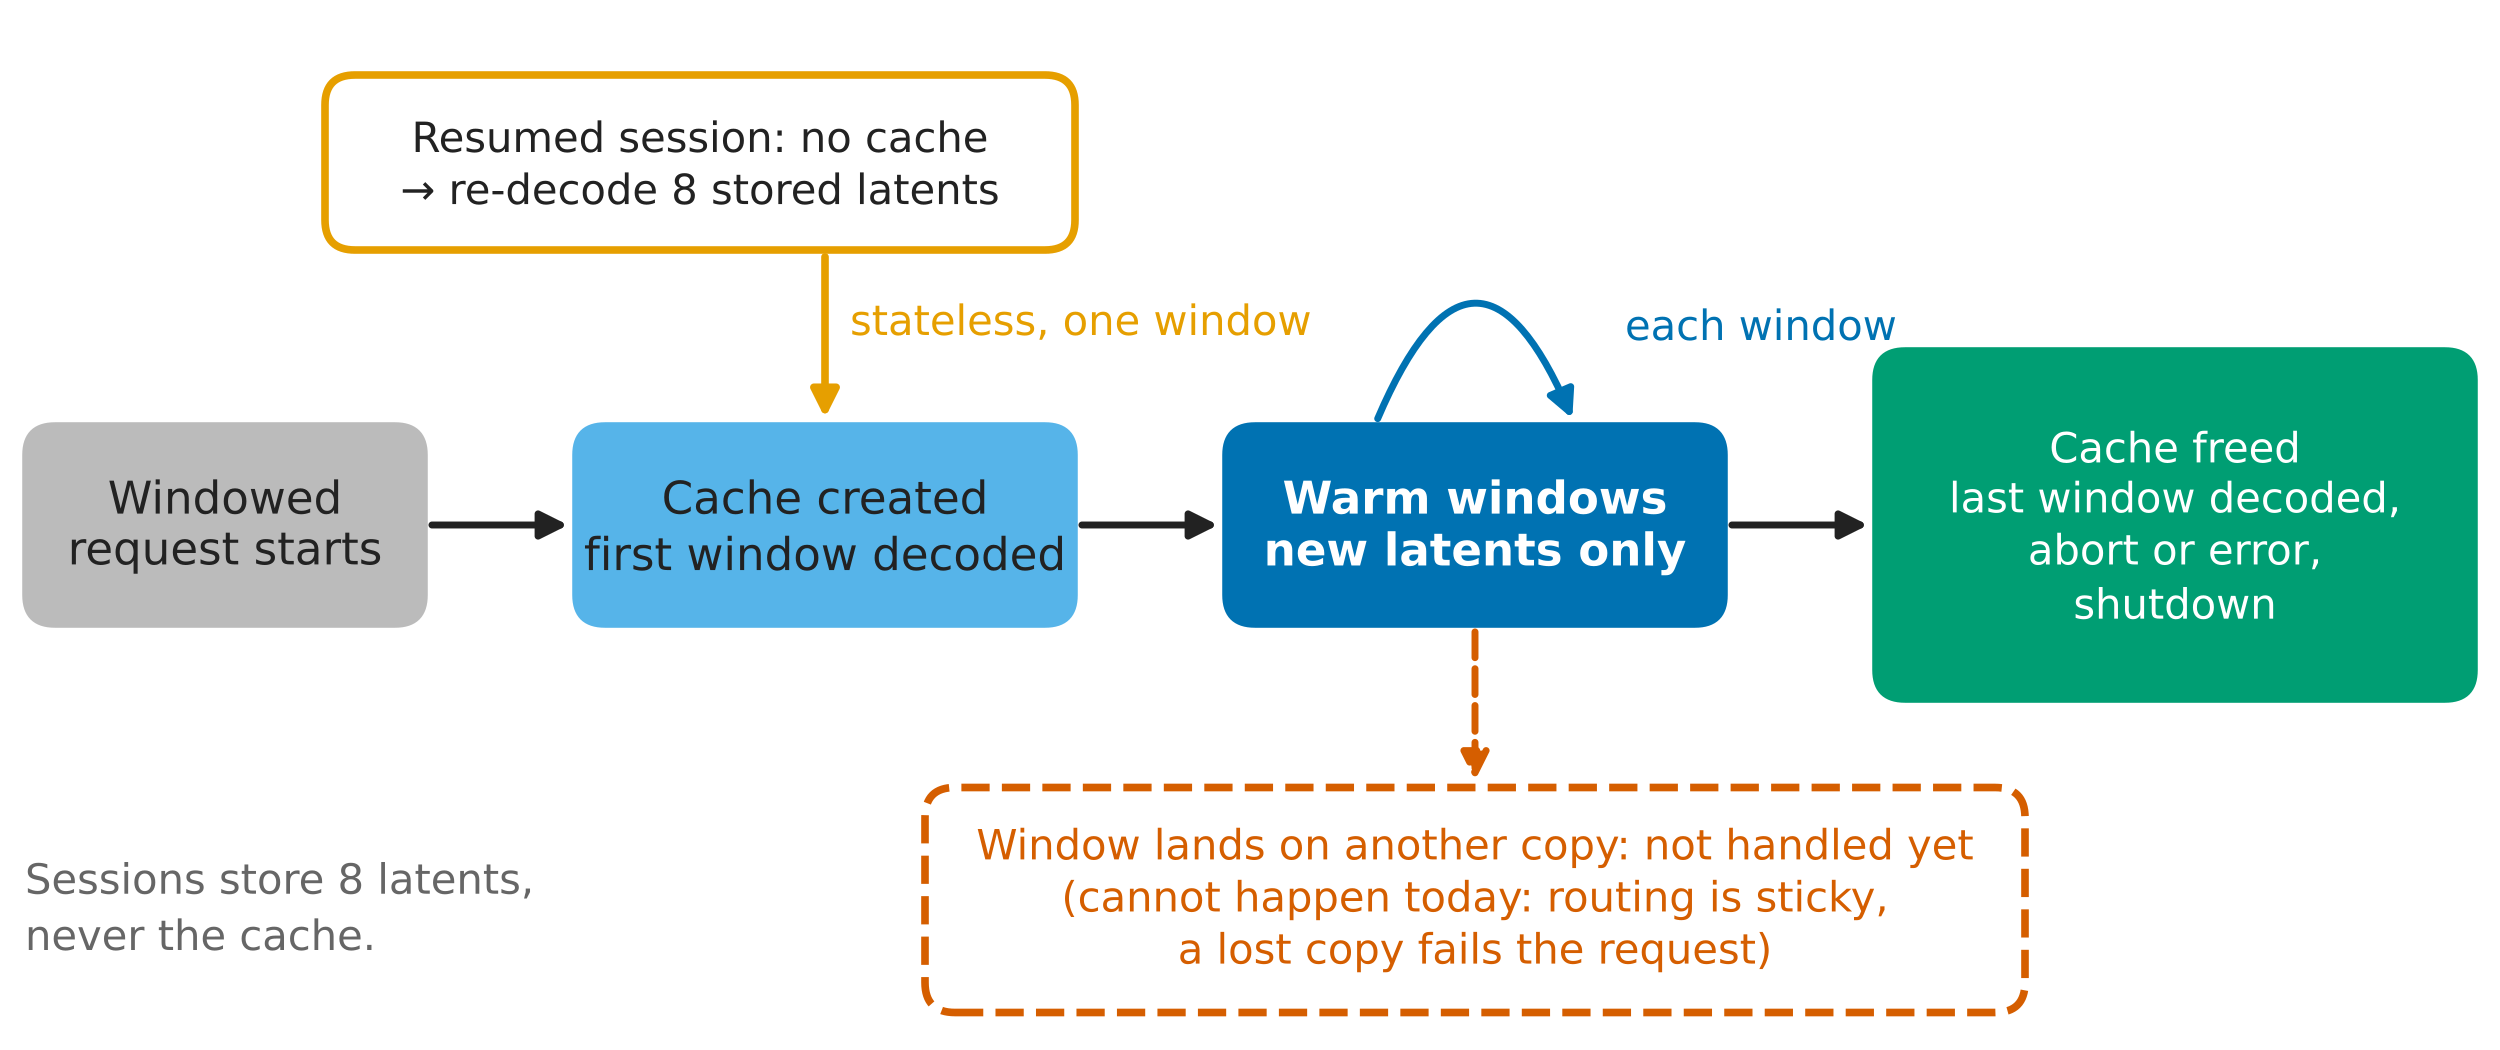
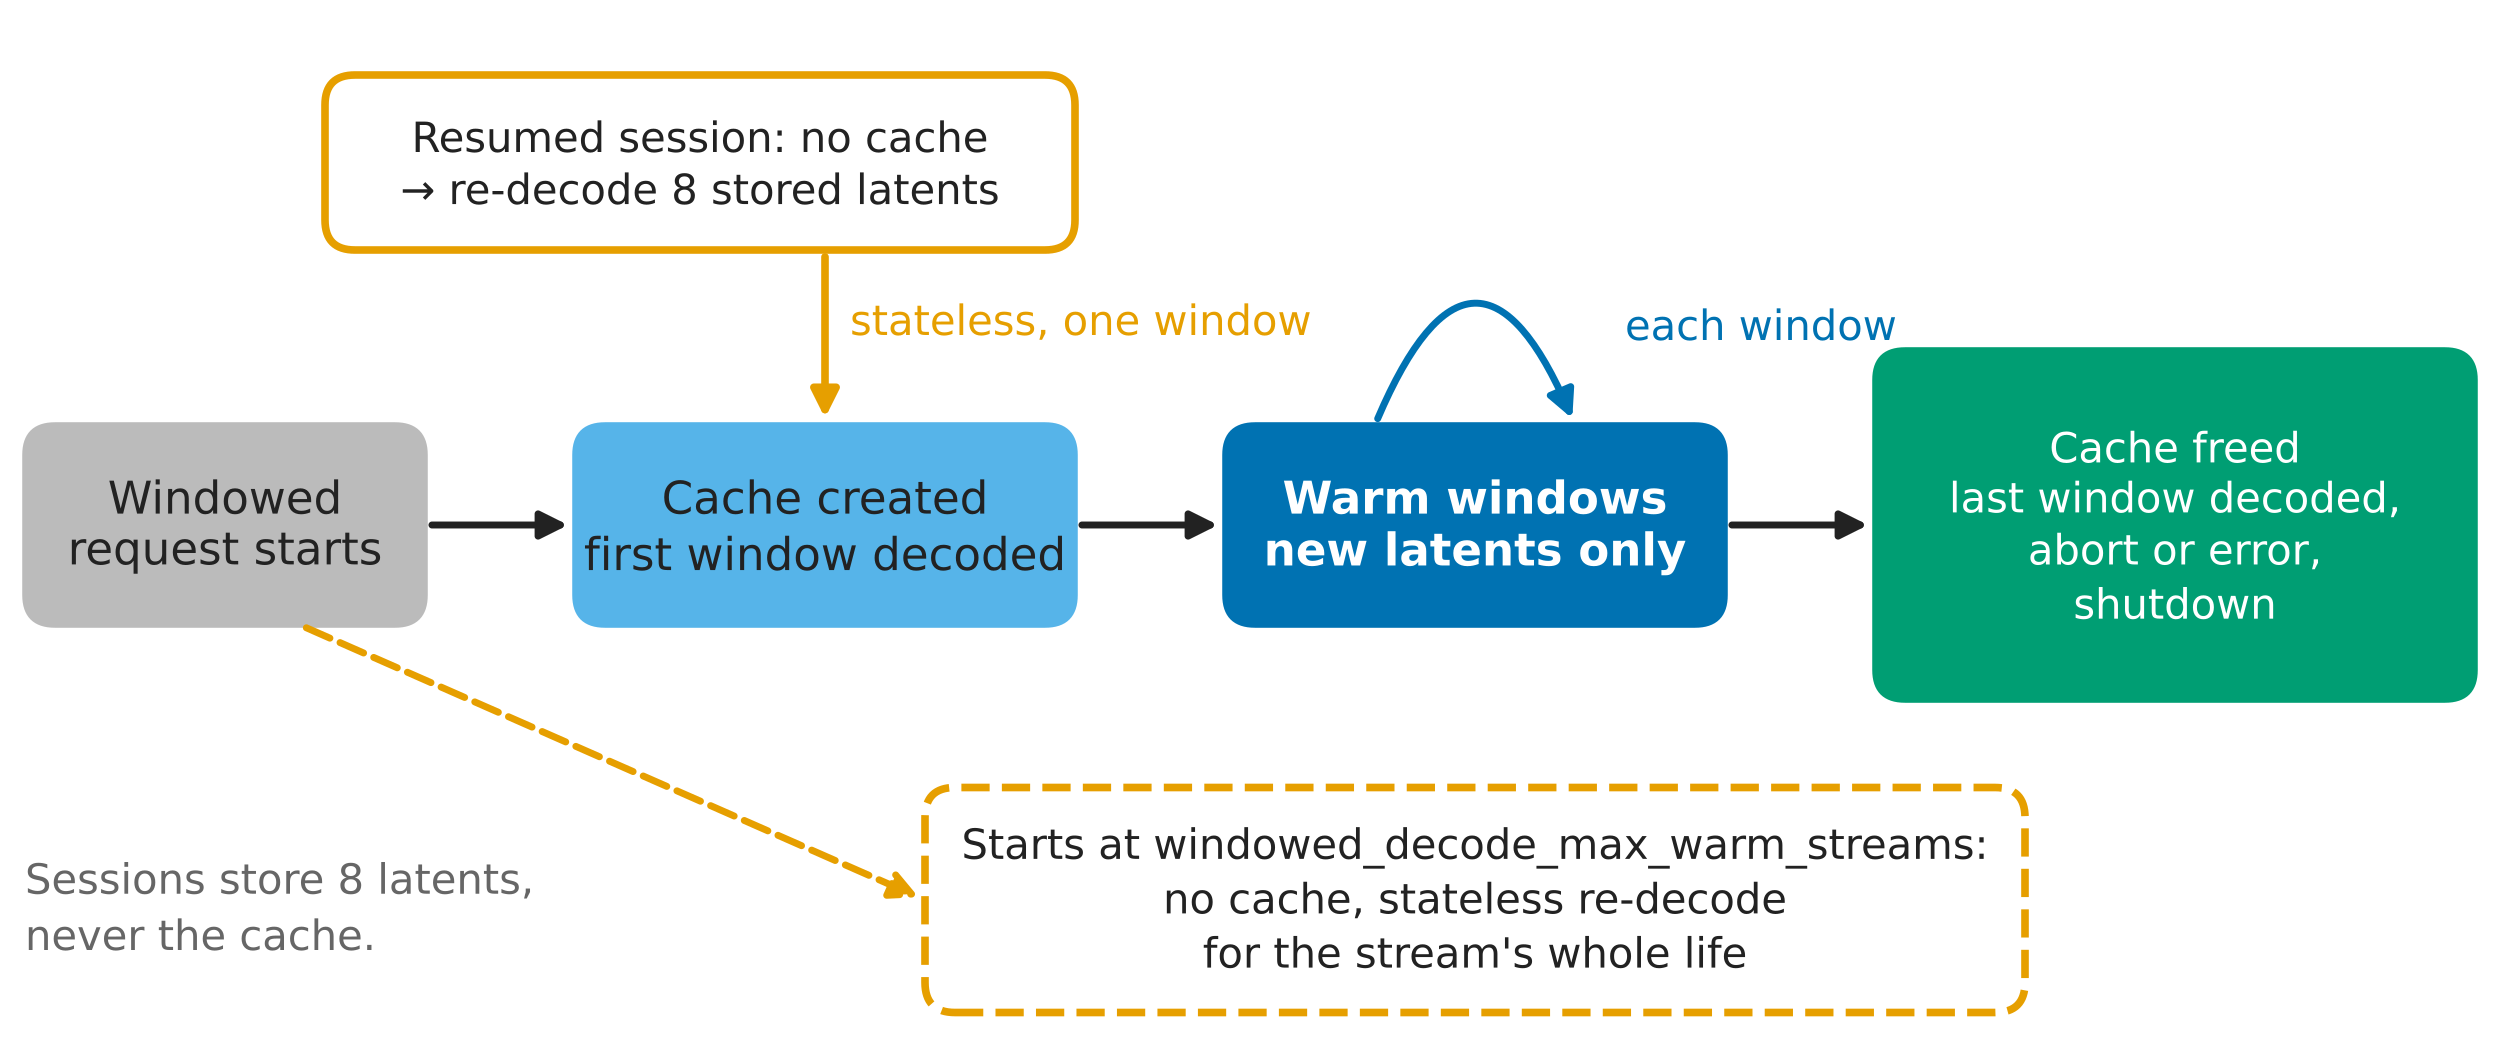
<svg xmlns="http://www.w3.org/2000/svg" width="720pt" height="302.4pt" viewBox="0 0 720 302.4" version="1.1">
  <defs>
    <style type="text/css">*{stroke-linejoin: round; stroke-linecap: butt}</style>
  </defs>
  <g id="figure_1">
    <g id="patch_1">
      <path d="M 0 302.4  L 720 302.4  L 720 0  L 0 0  z " style="fill: #ffffff" />
    </g>
    <g id="axes_1">
      <g id="patch_2">
-         <path d="M 15.84 180  L 113.76 180  Q 122.4 180 122.4 171.36  L 122.4 131.04  Q 122.4 122.4 113.76 122.4  L 15.84 122.4  Q 7.2 122.4 7.2 131.04  L 7.2 171.36  Q 7.2 180 15.84 180  z " clip-path="url(#p7fb47d224b)" style="fill: #bbbbbb; stroke: #bbbbbb; stroke-width: 1.6; stroke-linejoin: miter" />
+         <path d="M 15.84 180  L 113.76 180  Q 122.4 180 122.4 171.36  L 122.4 131.04  Q 122.4 122.4 113.76 122.4  L 15.84 122.4  Q 7.2 122.4 7.2 131.04  L 7.2 171.36  Q 7.2 180 15.84 180  z " clip-path="url(#pf72dca570c)" style="fill: #bbbbbb; stroke: #bbbbbb; stroke-width: 1.6; stroke-linejoin: miter" />
      </g>
      <g id="patch_3">
-         <path d="M 174.24 180  L 300.96 180  Q 309.6 180 309.6 171.36  L 309.6 131.04  Q 309.6 122.4 300.96 122.4  L 174.24 122.4  Q 165.6 122.4 165.6 131.04  L 165.6 171.36  Q 165.6 180 174.24 180  z " clip-path="url(#p7fb47d224b)" style="fill: #56b4e9; stroke: #56b4e9; stroke-width: 1.6; stroke-linejoin: miter" />
+         <path d="M 174.24 180  L 300.96 180  Q 309.6 180 309.6 171.36  L 309.6 131.04  Q 309.6 122.4 300.96 122.4  L 174.24 122.4  Q 165.6 122.4 165.6 131.04  L 165.6 171.36  Q 165.6 180 174.24 180  z " clip-path="url(#pf72dca570c)" style="fill: #56b4e9; stroke: #56b4e9; stroke-width: 1.6; stroke-linejoin: miter" />
      </g>
      <g id="patch_4">
-         <path d="M 361.44 180  L 488.16 180  Q 496.8 180 496.8 171.36  L 496.8 131.04  Q 496.8 122.4 488.16 122.4  L 361.44 122.4  Q 352.8 122.4 352.8 131.04  L 352.8 171.36  Q 352.8 180 361.44 180  z " clip-path="url(#p7fb47d224b)" style="fill: #0072b2; stroke: #0072b2; stroke-width: 1.6; stroke-linejoin: miter" />
+         <path d="M 361.44 180  L 488.16 180  Q 496.8 180 496.8 171.36  L 496.8 131.04  Q 496.8 122.4 488.16 122.4  L 361.44 122.4  Q 352.8 122.4 352.8 131.04  L 352.8 171.36  Q 352.8 180 361.44 180  z " clip-path="url(#pf72dca570c)" style="fill: #0072b2; stroke: #0072b2; stroke-width: 1.6; stroke-linejoin: miter" />
      </g>
      <g id="patch_5">
-         <path d="M 548.64 201.6  L 704.16 201.6  Q 712.8 201.6 712.8 192.96  L 712.8 109.44  Q 712.8 100.8 704.16 100.8  L 548.64 100.8  Q 540 100.8 540 109.44  L 540 192.96  Q 540 201.6 548.64 201.6  z " clip-path="url(#p7fb47d224b)" style="fill: #009e73; stroke: #009e73; stroke-width: 1.6; stroke-linejoin: miter" />
+         <path d="M 548.64 201.6  L 704.16 201.6  Q 712.8 201.6 712.8 192.96  L 712.8 109.44  Q 712.8 100.8 704.16 100.8  L 548.64 100.8  Q 540 100.8 540 109.44  L 540 192.96  Q 540 201.6 548.64 201.6  z " clip-path="url(#pf72dca570c)" style="fill: #009e73; stroke: #009e73; stroke-width: 1.6; stroke-linejoin: miter" />
      </g>
      <g id="patch_6">
-         <path d="M 124.401 151.2  Q 144.001 151.2 161.365 151.2  " clip-path="url(#p7fb47d224b)" style="fill: none; stroke: #222222; stroke-width: 2; stroke-linecap: round" />
-         <path d="M 154.965 148  L 161.365 151.2  L 154.965 154.4  z " clip-path="url(#p7fb47d224b)" style="fill: #222222; stroke: #222222; stroke-width: 2; stroke-linecap: round" />
+         <path d="M 124.401 151.2  Q 144.001 151.2 161.365 151.2  " clip-path="url(#pf72dca570c)" style="fill: none; stroke: #222222; stroke-width: 2; stroke-linecap: round" />
+         <path d="M 154.965 148  L 161.365 151.2  L 154.965 154.4  z " clip-path="url(#pf72dca570c)" style="fill: #222222; stroke: #222222; stroke-width: 2; stroke-linecap: round" />
      </g>
      <g id="patch_7">
-         <path d="M 311.601 151.2  Q 331.201 151.2 348.565 151.2  " clip-path="url(#p7fb47d224b)" style="fill: none; stroke: #222222; stroke-width: 2; stroke-linecap: round" />
-         <path d="M 342.165 148  L 348.565 151.2  L 342.165 154.4  z " clip-path="url(#p7fb47d224b)" style="fill: #222222; stroke: #222222; stroke-width: 2; stroke-linecap: round" />
+         <path d="M 311.601 151.2  Q 331.201 151.2 348.565 151.2  " clip-path="url(#pf72dca570c)" style="fill: none; stroke: #222222; stroke-width: 2; stroke-linecap: round" />
+         <path d="M 342.165 148  L 348.565 151.2  L 342.165 154.4  z " clip-path="url(#pf72dca570c)" style="fill: #222222; stroke: #222222; stroke-width: 2; stroke-linecap: round" />
      </g>
      <g id="patch_8">
-         <path d="M 498.801 151.2  Q 518.401 151.2 535.765 151.2  " clip-path="url(#p7fb47d224b)" style="fill: none; stroke: #222222; stroke-width: 2; stroke-linecap: round" />
-         <path d="M 529.365 148  L 535.765 151.2  L 529.365 154.4  z " clip-path="url(#p7fb47d224b)" style="fill: #222222; stroke: #222222; stroke-width: 2; stroke-linecap: round" />
+         <path d="M 498.801 151.2  Q 518.401 151.2 535.765 151.2  " clip-path="url(#pf72dca570c)" style="fill: none; stroke: #222222; stroke-width: 2; stroke-linecap: round" />
+         <path d="M 529.365 148  L 535.765 151.2  L 529.365 154.4  z " clip-path="url(#pf72dca570c)" style="fill: #222222; stroke: #222222; stroke-width: 2; stroke-linecap: round" />
      </g>
      <g id="patch_9">
-         <path d="M 396.779 120.556  Q 424.8 55.123 451.941 118.501  " clip-path="url(#p7fb47d224b)" style="fill: none; stroke: #0072b2; stroke-width: 2; stroke-linecap: round" />
-         <path d="M 452.363 111.358  L 451.941 118.501  L 446.48 113.878  z " clip-path="url(#p7fb47d224b)" style="fill: #0072b2; stroke: #0072b2; stroke-width: 2; stroke-linecap: round" />
+         <path d="M 396.779 120.556  Q 424.8 55.123 451.941 118.501  " clip-path="url(#pf72dca570c)" style="fill: none; stroke: #0072b2; stroke-width: 2; stroke-linecap: round" />
+         <path d="M 452.363 111.358  L 451.941 118.501  L 446.48 113.878  z " clip-path="url(#pf72dca570c)" style="fill: #0072b2; stroke: #0072b2; stroke-width: 2; stroke-linecap: round" />
      </g>
      <g id="patch_10">
-         <path d="M 102.24 72  L 300.96 72  Q 309.6 72 309.6 63.36  L 309.6 30.24  Q 309.6 21.6 300.96 21.6  L 102.24 21.6  Q 93.6 21.6 93.6 30.24  L 93.6 63.36  Q 93.6 72 102.24 72  z " clip-path="url(#p7fb47d224b)" style="fill: #ffffff; stroke: #e69f00; stroke-width: 2.2; stroke-linejoin: miter" />
+         <path d="M 102.24 72  L 300.96 72  Q 309.6 72 309.6 63.36  L 309.6 30.24  Q 309.6 21.6 300.96 21.6  L 102.24 21.6  Q 93.6 21.6 93.6 30.24  L 93.6 63.36  Q 93.6 72 102.24 72  z " clip-path="url(#pf72dca570c)" style="fill: #ffffff; stroke: #e69f00; stroke-width: 2.2; stroke-linejoin: miter" />
      </g>
      <g id="patch_11">
-         <path d="M 237.6 74.003  Q 237.6 97.201 237.6 117.941  " clip-path="url(#p7fb47d224b)" style="fill: none; stroke: #e69f00; stroke-width: 2.2; stroke-linecap: round" />
-         <path d="M 240.8 111.541  L 237.6 117.941  L 234.4 111.541  z " clip-path="url(#p7fb47d224b)" style="fill: #e69f00; stroke: #e69f00; stroke-width: 2.2; stroke-linecap: round" />
+         <path d="M 237.6 74.003  Q 237.6 97.201 237.6 117.941  " clip-path="url(#pf72dca570c)" style="fill: none; stroke: #e69f00; stroke-width: 2.2; stroke-linecap: round" />
+         <path d="M 240.8 111.541  L 237.6 117.941  L 234.4 111.541  z " clip-path="url(#pf72dca570c)" style="fill: #e69f00; stroke: #e69f00; stroke-width: 2.2; stroke-linecap: round" />
      </g>
      <g id="patch_12">
-         <path d="M 275.04 291.6  L 574.56 291.6  Q 583.2 291.6 583.2 282.96  L 583.2 235.44  Q 583.2 226.8 574.56 226.8  L 275.04 226.8  Q 266.4 226.8 266.4 235.44  L 266.4 282.96  Q 266.4 291.6 275.04 291.6  z " clip-path="url(#p7fb47d224b)" style="fill: #ffffff; stroke-dasharray: 8.14,3.52; stroke-dashoffset: 0; stroke: #d55e00; stroke-width: 2.2; stroke-linejoin: miter" />
+         <path d="M 275.04 291.6  L 574.56 291.6  Q 583.2 291.6 583.2 282.96  L 583.2 235.44  Q 583.2 226.8 574.56 226.8  L 275.04 226.8  Q 266.4 226.8 266.4 235.44  L 266.4 282.96  Q 266.4 291.6 275.04 291.6  z " clip-path="url(#pf72dca570c)" style="fill: #ffffff; stroke-dasharray: 8.14,3.52; stroke-dashoffset: 0; stroke: #e69f00; stroke-width: 2.2; stroke-linejoin: miter" />
      </g>
      <g id="patch_13">
-         <path d="M 424.8 182.002  Q 424.8 203.402 424.8 222.565  " clip-path="url(#p7fb47d224b)" style="fill: none; stroke-dasharray: 7.4,3.2; stroke-dashoffset: 0; stroke: #d55e00; stroke-width: 2; stroke-linecap: round" />
-         <path d="M 428 216.165  L 424.8 222.565  L 421.6 216.165  z " clip-path="url(#p7fb47d224b)" style="fill: #d55e00; stroke-dasharray: 7.4,3.2; stroke-dashoffset: 0; stroke: #d55e00; stroke-width: 2; stroke-linecap: round" />
+         <path d="M 88.232 180.806  Q 176.401 219.601 262.524 257.494  " clip-path="url(#pf72dca570c)" style="fill: none; stroke-dasharray: 7.4,3.2; stroke-dashoffset: 0; stroke: #e69f00; stroke-width: 2; stroke-linecap: round" />
+         <path d="M 257.954 251.988  L 262.524 257.494  L 255.377 257.846  z " clip-path="url(#pf72dca570c)" style="fill: #e69f00; stroke-dasharray: 7.4,3.2; stroke-dashoffset: 0; stroke: #e69f00; stroke-width: 2; stroke-linecap: round" />
      </g>
      <g id="text_1">
        <text style="font-size: 13px; font-family: 'DejaVu Sans'; fill: #222222" transform="translate(31.0457 147.9216)">Windowed</text>
        <text style="font-size: 13px; font-family: 'DejaVu Sans'; fill: #222222" transform="translate(19.50211 162.5374)">request starts</text>
      </g>
      <g id="text_2">
        <text style="font-size: 13px; font-family: 'DejaVu Sans'; fill: #222222" transform="translate(190.5593 147.9216)">Cache created</text>
        <text style="font-size: 13px; font-family: 'DejaVu Sans'; fill: #222222" transform="translate(168.178 164.1716)">first window decoded</text>
      </g>
      <g id="text_3">
        <text style="font-weight: 700; font-size: 13px; font-family: 'DejaVu Sans'; fill: #ffffff" transform="translate(369.3814 147.9216)">Warm windows</text>
        <text style="font-weight: 700; font-size: 13px; font-family: 'DejaVu Sans'; fill: #ffffff" transform="translate(363.9417 162.8614)">new latents only</text>
      </g>
      <g id="text_4">
        <text style="font-size: 12px; font-family: 'DejaVu Sans'; fill: #ffffff" transform="translate(590.1938 133.1738)">Cache freed</text>
        <text style="font-size: 12px; font-family: 'DejaVu Sans'; fill: #ffffff" transform="translate(561.3131 147.5616)">last window decoded,</text>
        <text style="font-size: 12px; font-family: 'DejaVu Sans'; fill: #ffffff" transform="translate(584.04 162.5616)">abort or error,</text>
        <text style="font-size: 12px; font-family: 'DejaVu Sans'; fill: #ffffff" transform="translate(597.1275 178.1738)">shutdown</text>
      </g>
      <g id="text_5">
        <text style="font-size: 12px; font-family: 'DejaVu Sans'; text-anchor: start; fill: #0072b2" x="468" y="97.92" transform="rotate(-0 468 97.92)">each window</text>
      </g>
      <g id="text_6">
        <text style="font-size: 12px; font-family: 'DejaVu Sans'; fill: #222222" transform="translate(118.5403 43.77375)">Resumed session: no cache</text>
        <text style="font-size: 12px; font-family: 'DejaVu Sans'; fill: #222222" transform="translate(115.3116 58.77375)">→ re-decode 8 stored latents</text>
      </g>
      <g id="text_7">
        <text style="font-size: 12px; font-family: 'DejaVu Sans'; text-anchor: start; fill: #e69f00" x="244.8" y="96.48" transform="rotate(-0 244.8 96.48)">stateless, one window</text>
      </g>
      <g id="text_8">
-         <text style="font-size: 12px; font-family: 'DejaVu Sans'; fill: #d55e00" transform="translate(281.1816 247.5112)">Window lands on another copy: not handled yet</text>
-         <text style="font-size: 12px; font-family: 'DejaVu Sans'; fill: #d55e00" transform="translate(305.6897 262.5113)">(cannot happen today: routing is sticky,</text>
-         <text style="font-size: 12px; font-family: 'DejaVu Sans'; fill: #d55e00" transform="translate(339.1988 277.5113)">a lost copy fails the request)</text>
+         <text style="font-size: 12px; font-family: 'DejaVu Sans'; fill: #222222" transform="translate(276.9038 247.3444)">Starts at windowed_decode_max_warm_streams:</text>
+         <text style="font-size: 12px; font-family: 'DejaVu Sans'; fill: #222222" transform="translate(334.9575 263.0616)">no cache, stateless re-decode</text>
+         <text style="font-size: 12px; font-family: 'DejaVu Sans'; fill: #222222" transform="translate(346.3988 278.6737)">for the stream's whole life</text>
      </g>
      <g id="text_9">
        <text style="font-size: 12px; font-family: 'DejaVu Sans'; fill: #666666" transform="translate(7.2 257.3878)">Sessions store 8 latents,</text>
        <text style="font-size: 12px; font-family: 'DejaVu Sans'; fill: #666666" transform="translate(7.2 273.6)">never the cache.</text>
      </g>
    </g>
  </g>
  <defs>
-     <clipPath id="p7fb47d224b">
+     <clipPath id="pf72dca570c">
      <rect x="0" y="0" width="720" height="302.4" />
    </clipPath>
  </defs>
</svg>
